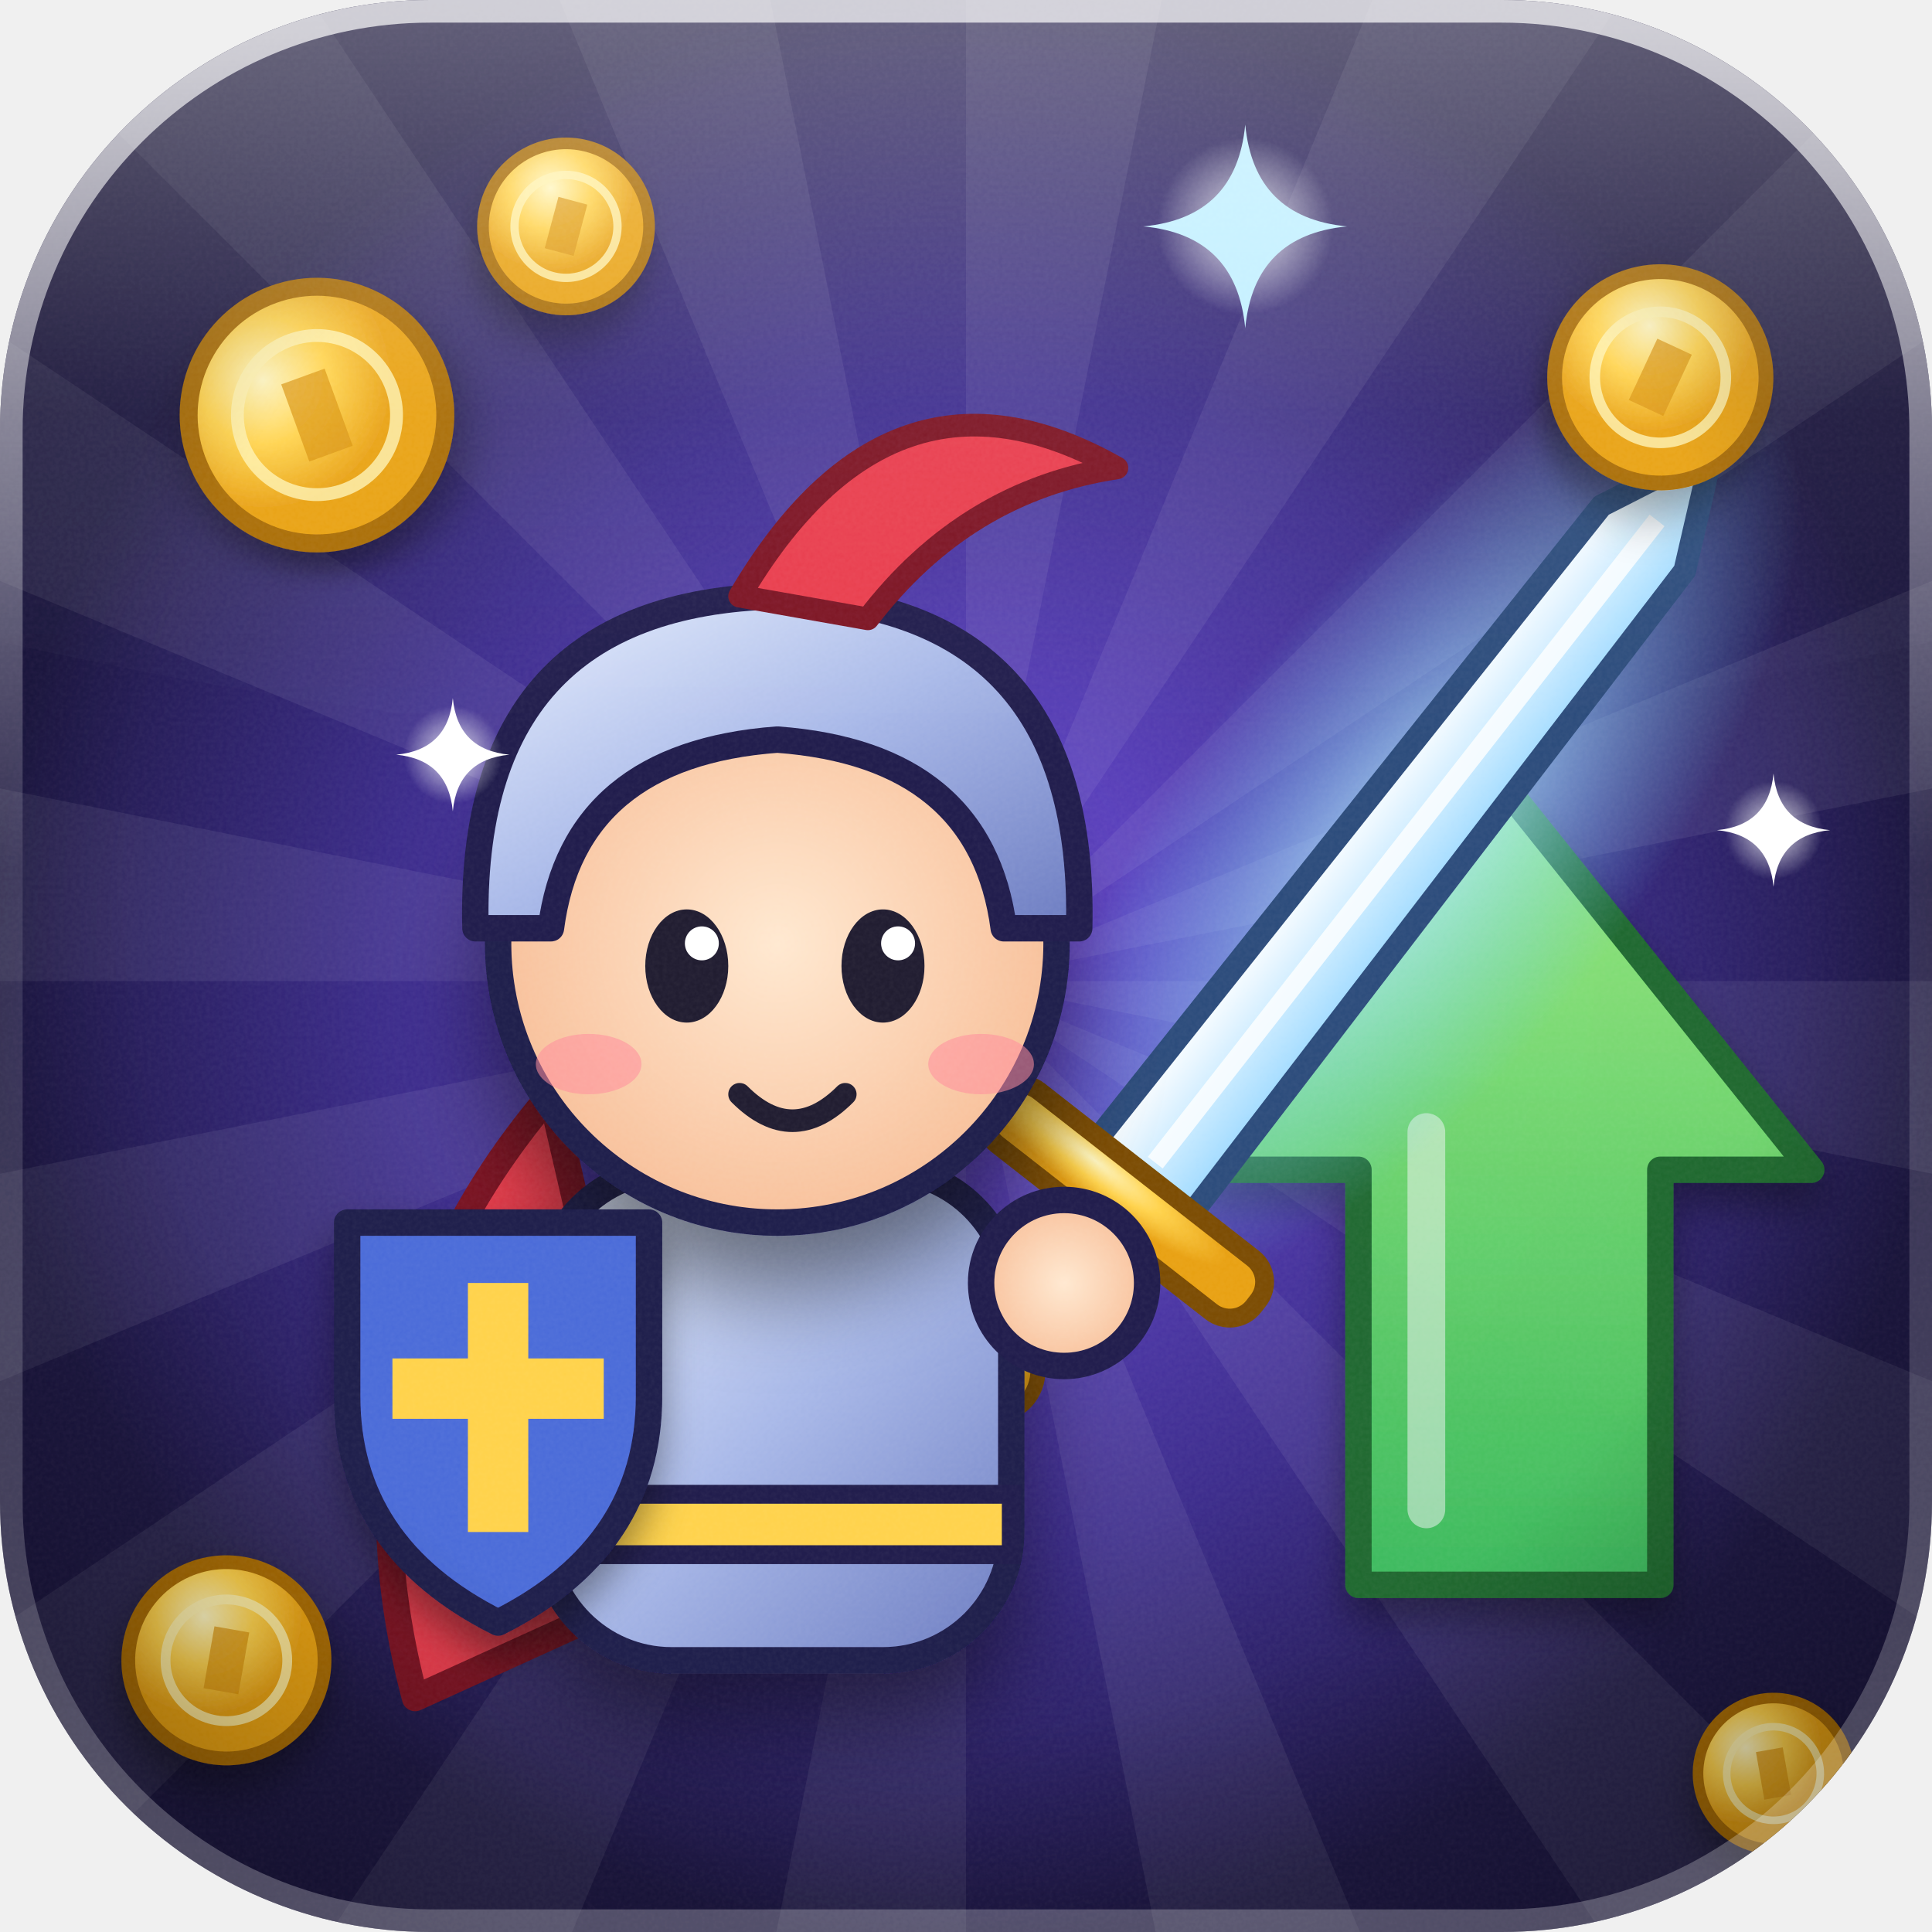
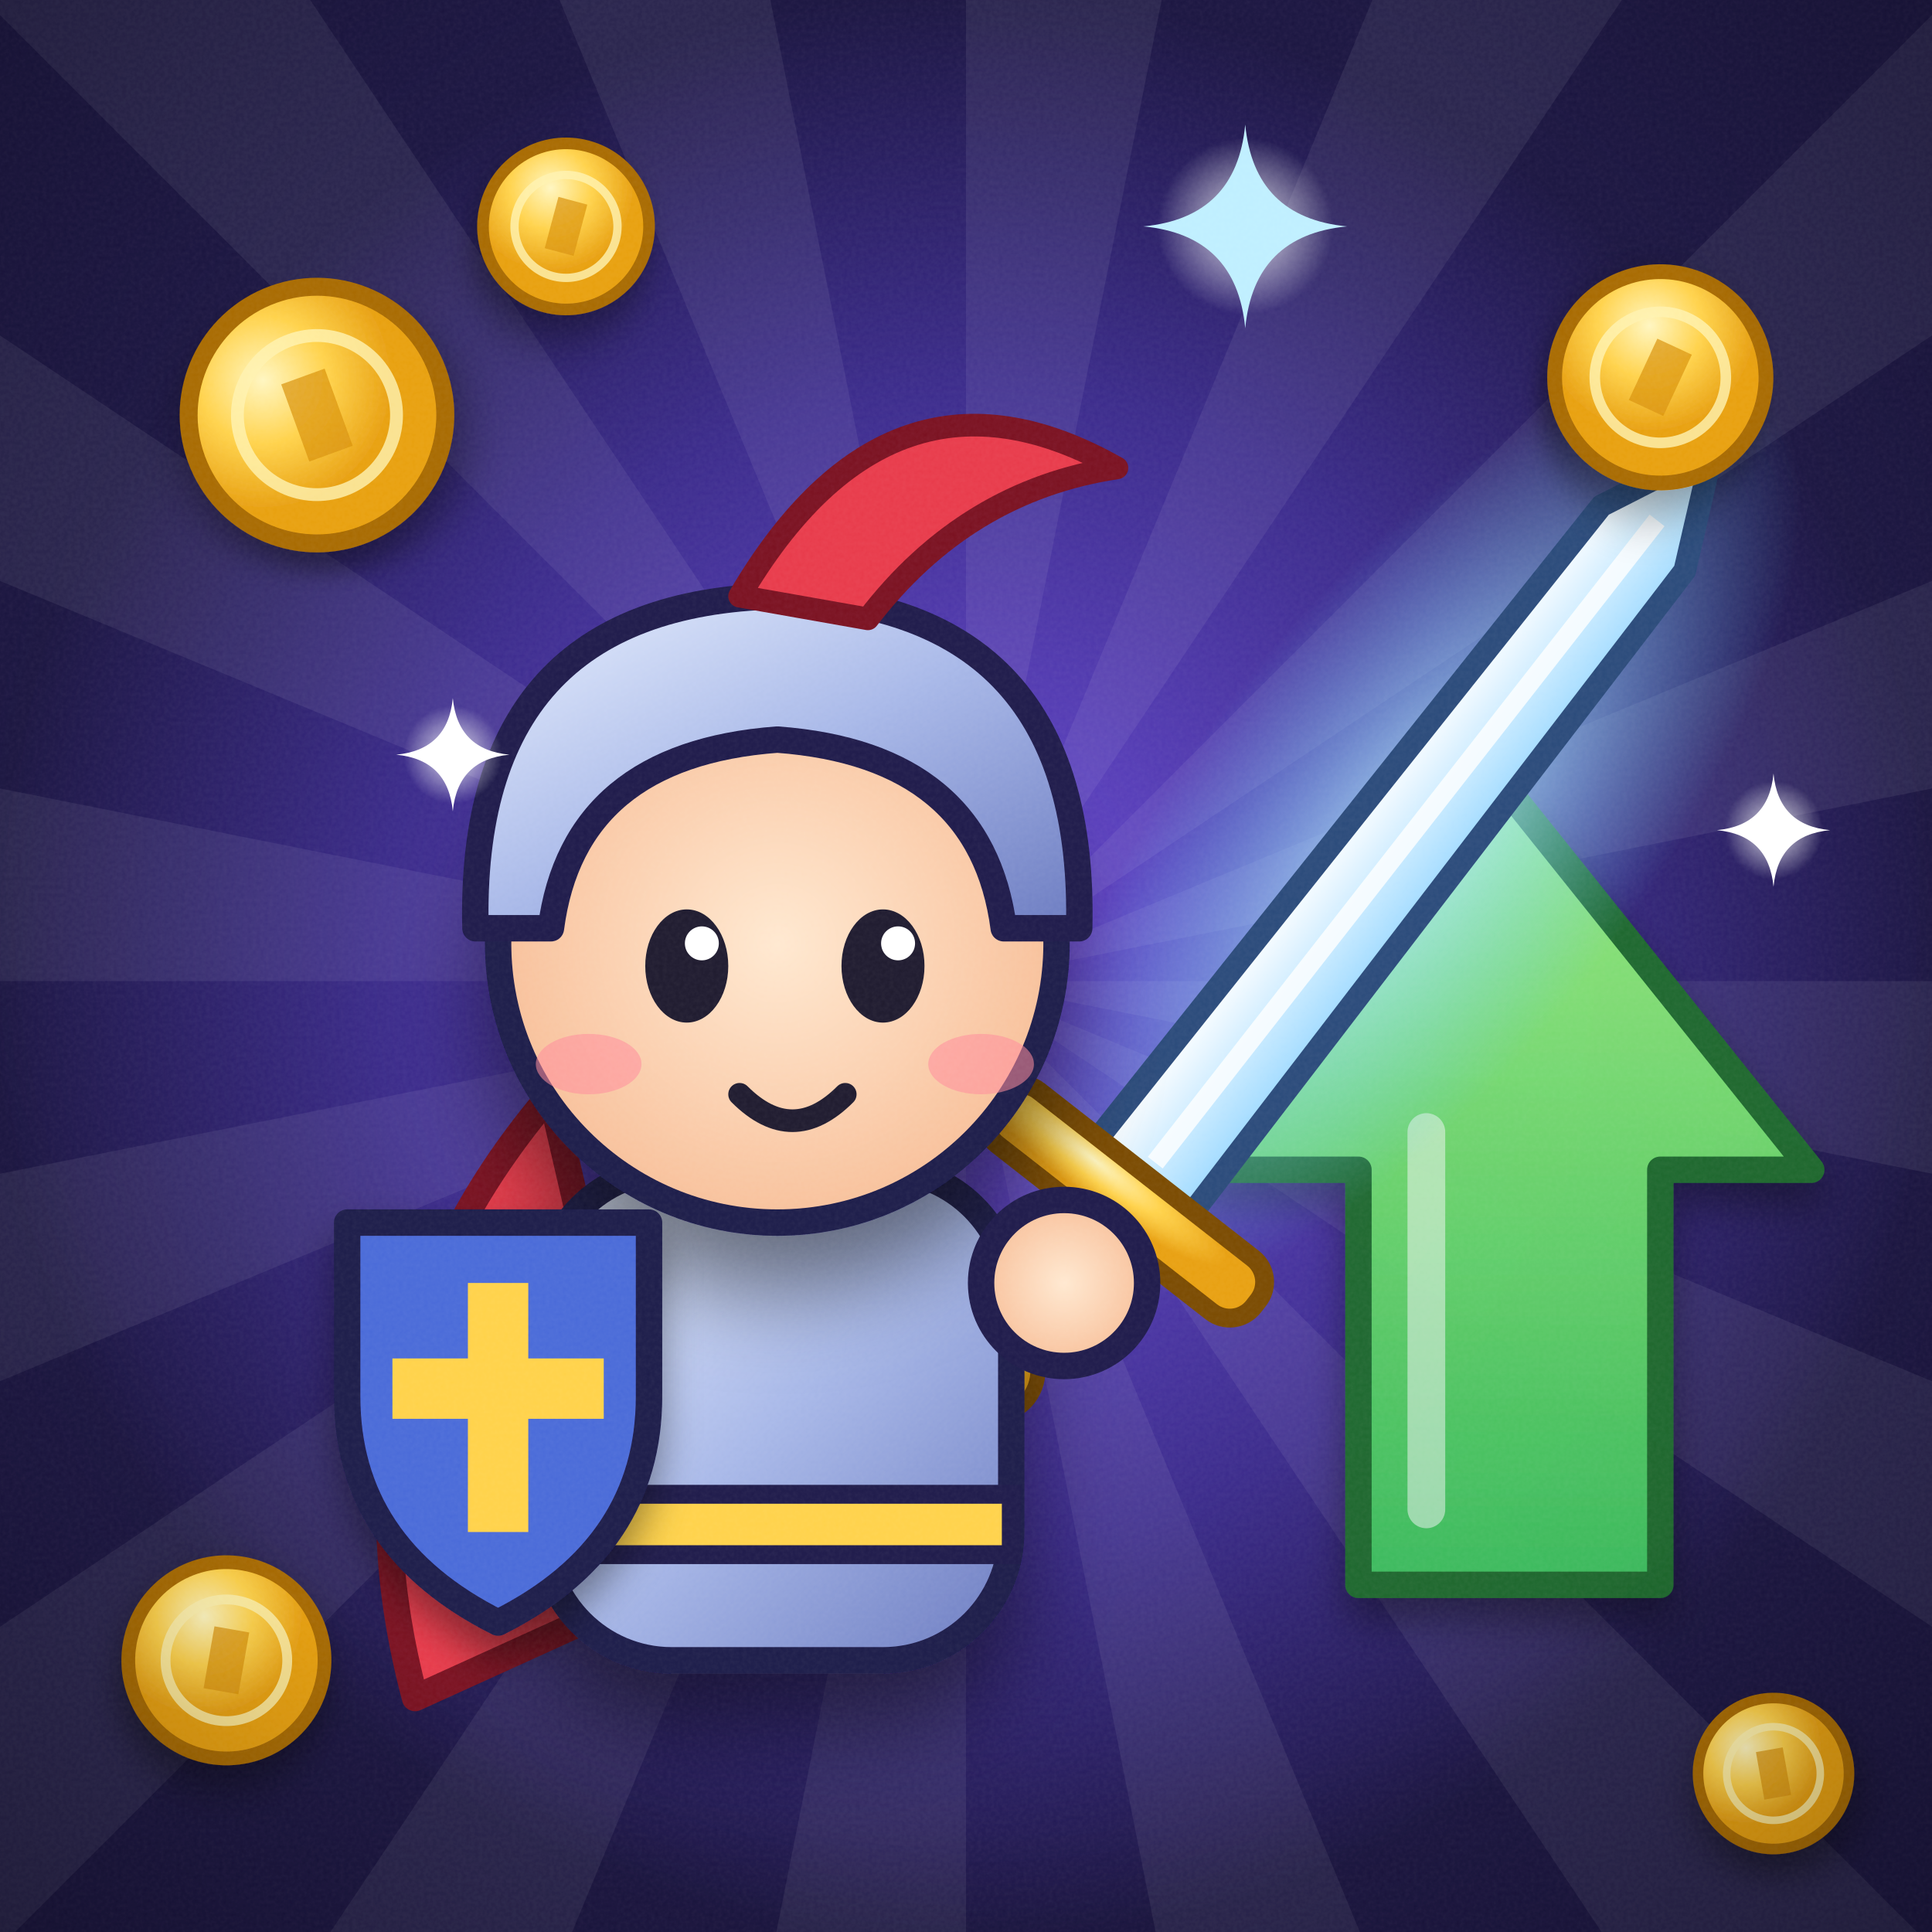
<svg xmlns="http://www.w3.org/2000/svg" viewBox="0 0 512 512">
  <defs>
    <clipPath id="sq">
-       <rect width="512" height="512" rx="114" />
+       <rect width="512" height="512" />
    </clipPath>
    <filter id="sh" x="-40%" y="-40%" width="180%" height="180%">
      <feDropShadow dx="0" dy="14" stdDeviation="12" flood-color="#000" flood-opacity=".5" />
    </filter>
    <filter id="sh2" x="-40%" y="-40%" width="180%" height="180%">
      <feDropShadow dx="0" dy="6" stdDeviation="5" flood-color="#000" flood-opacity=".4" />
    </filter>
    <filter id="glow" x="-100%" y="-100%" width="300%" height="300%">
      <feGaussianBlur stdDeviation="10" result="b" />
      <feMerge>
        <feMergeNode in="b" />
        <feMergeNode in="b" />
        <feMergeNode in="SourceGraphic" />
      </feMerge>
    </filter>
    <filter id="glowS" x="-100%" y="-100%" width="300%" height="300%">
      <feGaussianBlur stdDeviation="4" result="b" />
      <feMerge>
        <feMergeNode in="b" />
        <feMergeNode in="SourceGraphic" />
      </feMerge>
    </filter>
    <filter id="b2" x="-50%" y="-50%" width="200%" height="200%">
      <feGaussianBlur stdDeviation="2" />
    </filter>
    <filter id="b6" x="-50%" y="-50%" width="200%" height="200%">
      <feGaussianBlur stdDeviation="6" />
    </filter>
    <filter id="b14" x="-60%" y="-60%" width="220%" height="220%">
      <feGaussianBlur stdDeviation="14" />
    </filter>
    <filter id="b30" x="-80%" y="-80%" width="260%" height="260%">
      <feGaussianBlur stdDeviation="30" />
    </filter>
    <filter id="grain" x="0" y="0" width="100%" height="100%">
      <feTurbulence type="fractalNoise" baseFrequency=".9" numOctaves="2" seed="7" />
      <feColorMatrix values="0 0 0 0 1  0 0 0 0 1  0 0 0 0 1  0 0 0 .055 0" />
    </filter>
    <linearGradient id="gloss" x1="0" y1="0" x2="0" y2="1">
      <stop offset="0" stop-color="#fff" stop-opacity=".32" />
      <stop offset=".55" stop-color="#fff" stop-opacity=".05" />
      <stop offset="1" stop-color="#fff" stop-opacity="0" />
    </linearGradient>
-     <radialGradient id="vig" cx=".5" cy=".46" r=".74">
-       <stop offset=".58" stop-color="#000" stop-opacity="0" />
-       <stop offset="1" stop-color="#000" stop-opacity=".45" />
+     <radialGradient id="vig" cx=".5" cy=".46" r=".78">
+       <stop offset=".62" stop-color="#000" stop-opacity="0" />
+       <stop offset="1" stop-color="#000" stop-opacity=".32" />
    </radialGradient>
    <linearGradient id="rim" x1="0" y1="0" x2="0" y2="1">
      <stop offset="0" stop-color="#fff" stop-opacity=".7" />
      <stop offset=".45" stop-color="#fff" stop-opacity=".1" />
      <stop offset="1" stop-color="#fff" stop-opacity=".25" />
    </linearGradient>
    <radialGradient id="spark">
      <stop offset="0" stop-color="#fff" />
      <stop offset=".25" stop-color="#fff" stop-opacity=".85" />
      <stop offset="1" stop-color="#fff" stop-opacity="0" />
    </radialGradient>
    <radialGradient id="bg" cx="0.5" cy="0.5" r="0.5">
      <stop offset="0" stop-color="#6a4ad8" />
      <stop offset="0.6" stop-color="#3a2a8a" />
      <stop offset="1" stop-color="#1a1440" />
    </radialGradient>
    <radialGradient id="coin" cx="0.35" cy="0.3" r="0.5">
      <stop offset="0" stop-color="#fff6c0" />
      <stop offset="0.5" stop-color="#ffd24a" />
      <stop offset="1" stop-color="#e8a010" />
    </radialGradient>
    <linearGradient id="armor" x1="0" y1="0" x2="1" y2="1">
      <stop offset="0" stop-color="#e8f0ff" />
      <stop offset="0.5" stop-color="#a8b8e8" />
      <stop offset="1" stop-color="#6a7ac0" />
    </linearGradient>
    <linearGradient id="blade" x1="0" y1="0" x2="1" y2="0">
      <stop offset="0" stop-color="#ffffff" />
      <stop offset="1" stop-color="#9ad8ff" />
    </linearGradient>
    <radialGradient id="skin" cx="0.5" cy="0.5" r="0.5">
      <stop offset="0" stop-color="#ffe8d0" />
      <stop offset="1" stop-color="#f8c09a" />
    </radialGradient>
    <linearGradient id="arrow" x1="0" y1="0" x2="0" y2="1">
      <stop offset="0" stop-color="#9af07a" />
      <stop offset="1" stop-color="#3ac05a" />
    </linearGradient>
    <radialGradient id="swGlow" cx="0.5" cy="0.5" r="0.5">
      <stop offset="0" stop-color="#bfefff" stop-opacity="0.9" />
      <stop offset="1" stop-color="#6ad0ff" stop-opacity="0" />
    </radialGradient>
  </defs>
  <g clip-path="url(#sq)">
    <rect width="512" height="512" fill="url(#bg)" />
    <path d="M256 260 L956 260 L943 397 Z M256 260 L903 528 L838 649 Z M256 260 L751 755 L645 842 Z M256 260 L524 907 L393 947 Z M256 260 L256 960 L119 947 Z M256 260 L-12 907 L-133 842 Z M256 260 L-239 755 L-326 649 Z M256 260 L-391 528 L-431 397 Z M256 260 L-444 260 L-431 123 Z M256 260 L-391 -8 L-326 -129 Z M256 260 L-239 -235 L-133 -322 Z M256 260 L-12 -387 L119 -427 Z M256 260 L256 -440 L393 -427 Z M256 260 L524 -387 L645 -322 Z M256 260 L751 -235 L838 -129 Z M256 260 L903 -8 L943 123 Z" fill="#ffffff" opacity="0.07" />
    <g transform="translate(400 300)" opacity=".95" filter="url(#sh2)">
      <path d="M-40 120 V10 H-80 L0 -90 L80 10 H40 V120 Z" fill="url(#arrow)" stroke="#1a6a2a" stroke-width="7" stroke-linejoin="round" />
      <path d="M-22 100 V0" stroke="#fff" stroke-width="10" stroke-linecap="round" opacity=".5" />
    </g>
    <g transform="translate(300 316) rotate(38)">
      <ellipse cx="0" cy="-120" rx="60" ry="150" fill="url(#swGlow)" />
      <path d="M-16 0 L-14 -220 L0 -250 L14 -220 L16 0 Z" fill="url(#blade)" stroke="#2a4a7a" stroke-width="6" stroke-linejoin="round" />
      <path d="M0 -10 V-226" stroke="#fff" stroke-width="5" opacity=".8" />
      <rect x="-44" y="-6" width="88" height="18" rx="8" fill="url(#coin)" stroke="#7a4a00" stroke-width="5" />
      <rect x="-9" y="10" width="18" height="44" rx="6" fill="#7a3a1a" stroke="#3a1a08" stroke-width="5" />
      <circle cx="0" cy="60" r="12" fill="url(#coin)" stroke="#7a4a00" stroke-width="4" />
    </g>
    <g transform="translate(206 300)">
      <path d="M-60 -10 Q-120 60 -96 150 L-30 120 Z" fill="#e83a4a" stroke="#7a1020" stroke-width="7" stroke-linejoin="round" />
      <g filter="url(#sh)">
        <rect x="-62" y="10" width="124" height="130" rx="34" fill="url(#armor)" stroke="#1e1a4a" stroke-width="7" stroke-linejoin="round" />
      </g>
      <rect x="-62" y="96" width="124" height="16" fill="#ffd24a" stroke="#1e1a4a" stroke-width="5" />
      <g filter="url(#sh)">
        <circle cx="0" cy="-50" r="74" fill="url(#skin)" stroke="#1e1a4a" stroke-width="7" stroke-linejoin="round" />
      </g>
      <path d="M-80 -54 Q-82 -140 0 -142 Q82 -140 80 -54 L60 -54 Q54 -100 0 -104 Q-54 -100 -60 -54 Z" fill="url(#armor)" stroke="#1e1a4a" stroke-width="7" stroke-linejoin="round" />
      <path d="M-10 -142 Q30 -210 90 -176 Q50 -170 24 -136 Z" fill="#e83a4a" stroke="#7a1020" stroke-width="6" stroke-linejoin="round" />
      <ellipse cx="-24" cy="-44" rx="11" ry="15" fill="#1e1a2e" />
      <ellipse cx="28" cy="-44" rx="11" ry="15" fill="#1e1a2e" />
      <circle cx="-20" cy="-50" r="4.5" fill="#fff" />
      <circle cx="32" cy="-50" r="4.5" fill="#fff" />
      <path d="M-10 -10 Q4 4 18 -10" stroke="#1e1a2e" stroke-width="6" fill="none" stroke-linecap="round" />
      <ellipse cx="-50" cy="-18" rx="14" ry="8" fill="#ff8a9a" opacity=".55" />
      <ellipse cx="54" cy="-18" rx="14" ry="8" fill="#ff8a9a" opacity=".55" />
      <g transform="translate(-74 70)" filter="url(#sh2)">
        <path d="M-40 -46 H40 V0 Q40 40 0 60 Q-40 40 -40 0 Z" fill="#4a6ad8" stroke="#1e1a4a" stroke-width="7" stroke-linejoin="round" />
        <path d="M-8 -30 h16 v20 h20 v16 h-20 v30 h-16 v-30 h-20 v-16 h20 z" fill="#ffd24a" />
      </g>
      <circle cx="76" cy="40" r="22" fill="url(#skin)" stroke="#1e1a4a" stroke-width="7" stroke-linejoin="round" />
    </g>
    <g transform="translate(84 110) rotate(-20)" filter="url(#sh2)">
      <ellipse rx="34" ry="34" fill="url(#coin)" stroke="#a86a00" stroke-width="4.76" />
      <ellipse rx="21.08" ry="21.08" fill="none" stroke="#fff3b0" stroke-width="3.4" opacity=".8" />
      <path d="M-6.12 -10.88 h12.24 v21.76 h-12.24 z" fill="#d8920a" opacity=".7" />
    </g>
    <g transform="translate(150 60) rotate(15)" filter="url(#sh2)">
      <ellipse rx="22" ry="22" fill="url(#coin)" stroke="#a86a00" stroke-width="3.08" />
      <ellipse rx="13.64" ry="13.64" fill="none" stroke="#fff3b0" stroke-width="2.2" opacity=".8" />
      <path d="M-3.96 -7.04 h7.92 v14.08 h-7.92 z" fill="#d8920a" opacity=".7" />
    </g>
    <g transform="translate(440 100) rotate(25)" filter="url(#sh2)">
      <ellipse rx="28" ry="28" fill="url(#coin)" stroke="#a86a00" stroke-width="3.92" />
      <ellipse rx="17.36" ry="17.36" fill="none" stroke="#fff3b0" stroke-width="2.8" opacity=".8" />
      <path d="M-5.04 -8.96 h10.08 v17.92 h-10.08 z" fill="#d8920a" opacity=".7" />
    </g>
    <g transform="translate(60 440) rotate(10)" filter="url(#sh2)">
      <ellipse rx="26" ry="26" fill="url(#coin)" stroke="#a86a00" stroke-width="3.64" />
      <ellipse rx="16.12" ry="16.12" fill="none" stroke="#fff3b0" stroke-width="2.6" opacity=".8" />
      <path d="M-4.68 -8.32 h9.36 v16.64 h-9.36 z" fill="#d8920a" opacity=".7" />
    </g>
    <g transform="translate(470 470) rotate(-10)" filter="url(#sh2)">
      <ellipse rx="20" ry="20" fill="url(#coin)" stroke="#a86a00" stroke-width="2.8" />
      <ellipse rx="12.4" ry="12.4" fill="none" stroke="#fff3b0" stroke-width="2.0" opacity=".8" />
      <path d="M-3.6 -6.4 h7.2 v12.8 h-7.2 z" fill="#d8920a" opacity=".7" />
    </g>
    <g transform="translate(330.0 60.0) scale(0.9)">
      <circle r="26" fill="url(#spark)" opacity=".75" />
      <path d="M0 -30 Q2.6 -2.6 30 0 Q2.6 2.6 0 30 Q-2.6 2.6 -30 0 Q-2.6 -2.6 0 -30 Z" fill="#bfefff" />
    </g>
    <g transform="translate(120.0 200.0) scale(0.5)">
      <circle r="26" fill="url(#spark)" opacity=".75" />
      <path d="M0 -30 Q2.6 -2.6 30 0 Q2.6 2.6 0 30 Q-2.6 2.6 -30 0 Q-2.6 -2.6 0 -30 Z" fill="#fff" />
    </g>
    <g transform="translate(470.0 220.0) scale(0.5)">
      <circle r="26" fill="url(#spark)" opacity=".75" />
      <path d="M0 -30 Q2.6 -2.6 30 0 Q2.6 2.6 0 30 Q-2.6 2.6 -30 0 Q-2.6 -2.6 0 -30 Z" fill="#fff" />
    </g>
    <rect width="512" height="512" filter="url(#grain)" />
    <rect width="512" height="512" fill="url(#vig)" />
-     <path d="M0 0 H512 V170 Q256 228 0 170 Z" fill="url(#gloss)" />
  </g>
-   <rect x="3" y="3" width="506" height="506" rx="111" fill="none" stroke="url(#rim)" stroke-width="6" />
</svg>
